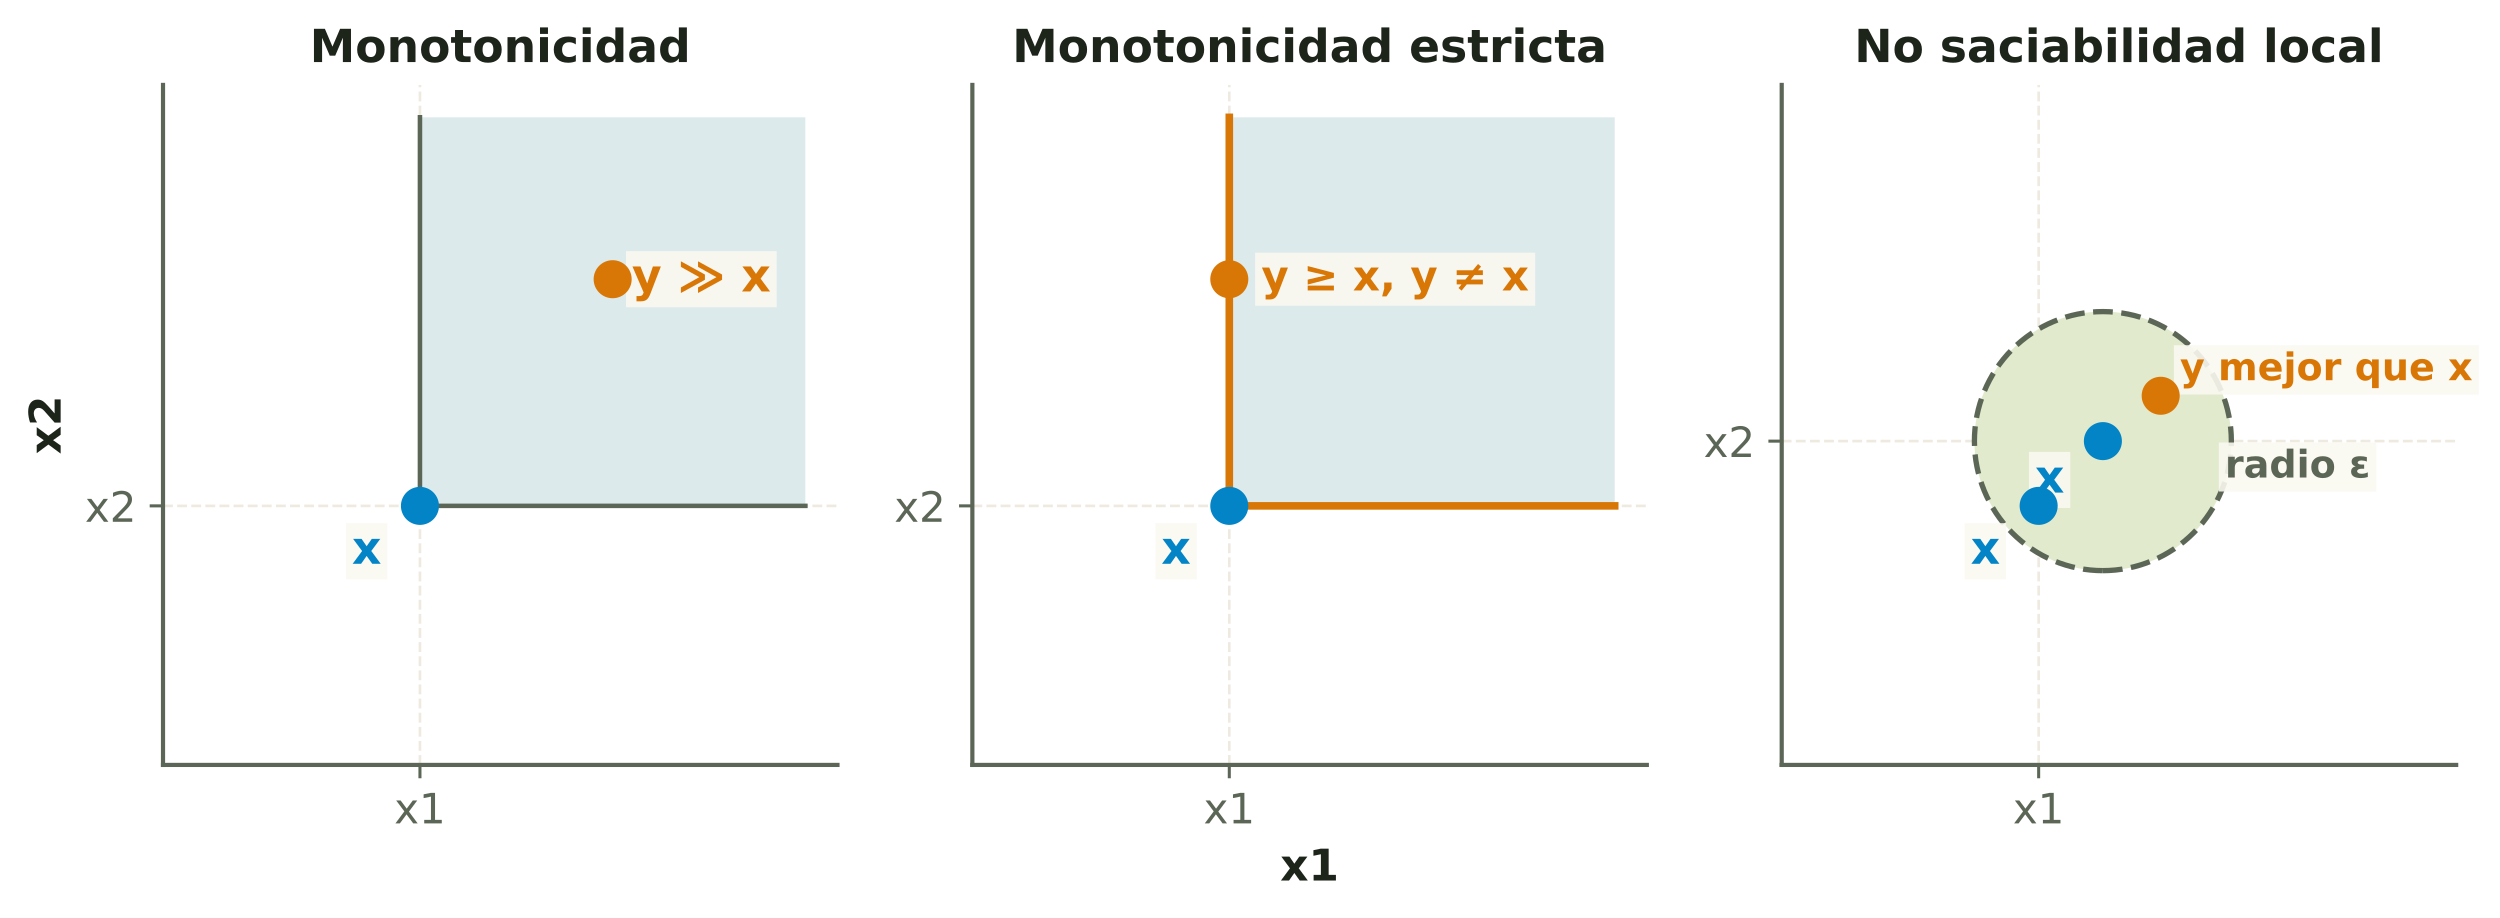
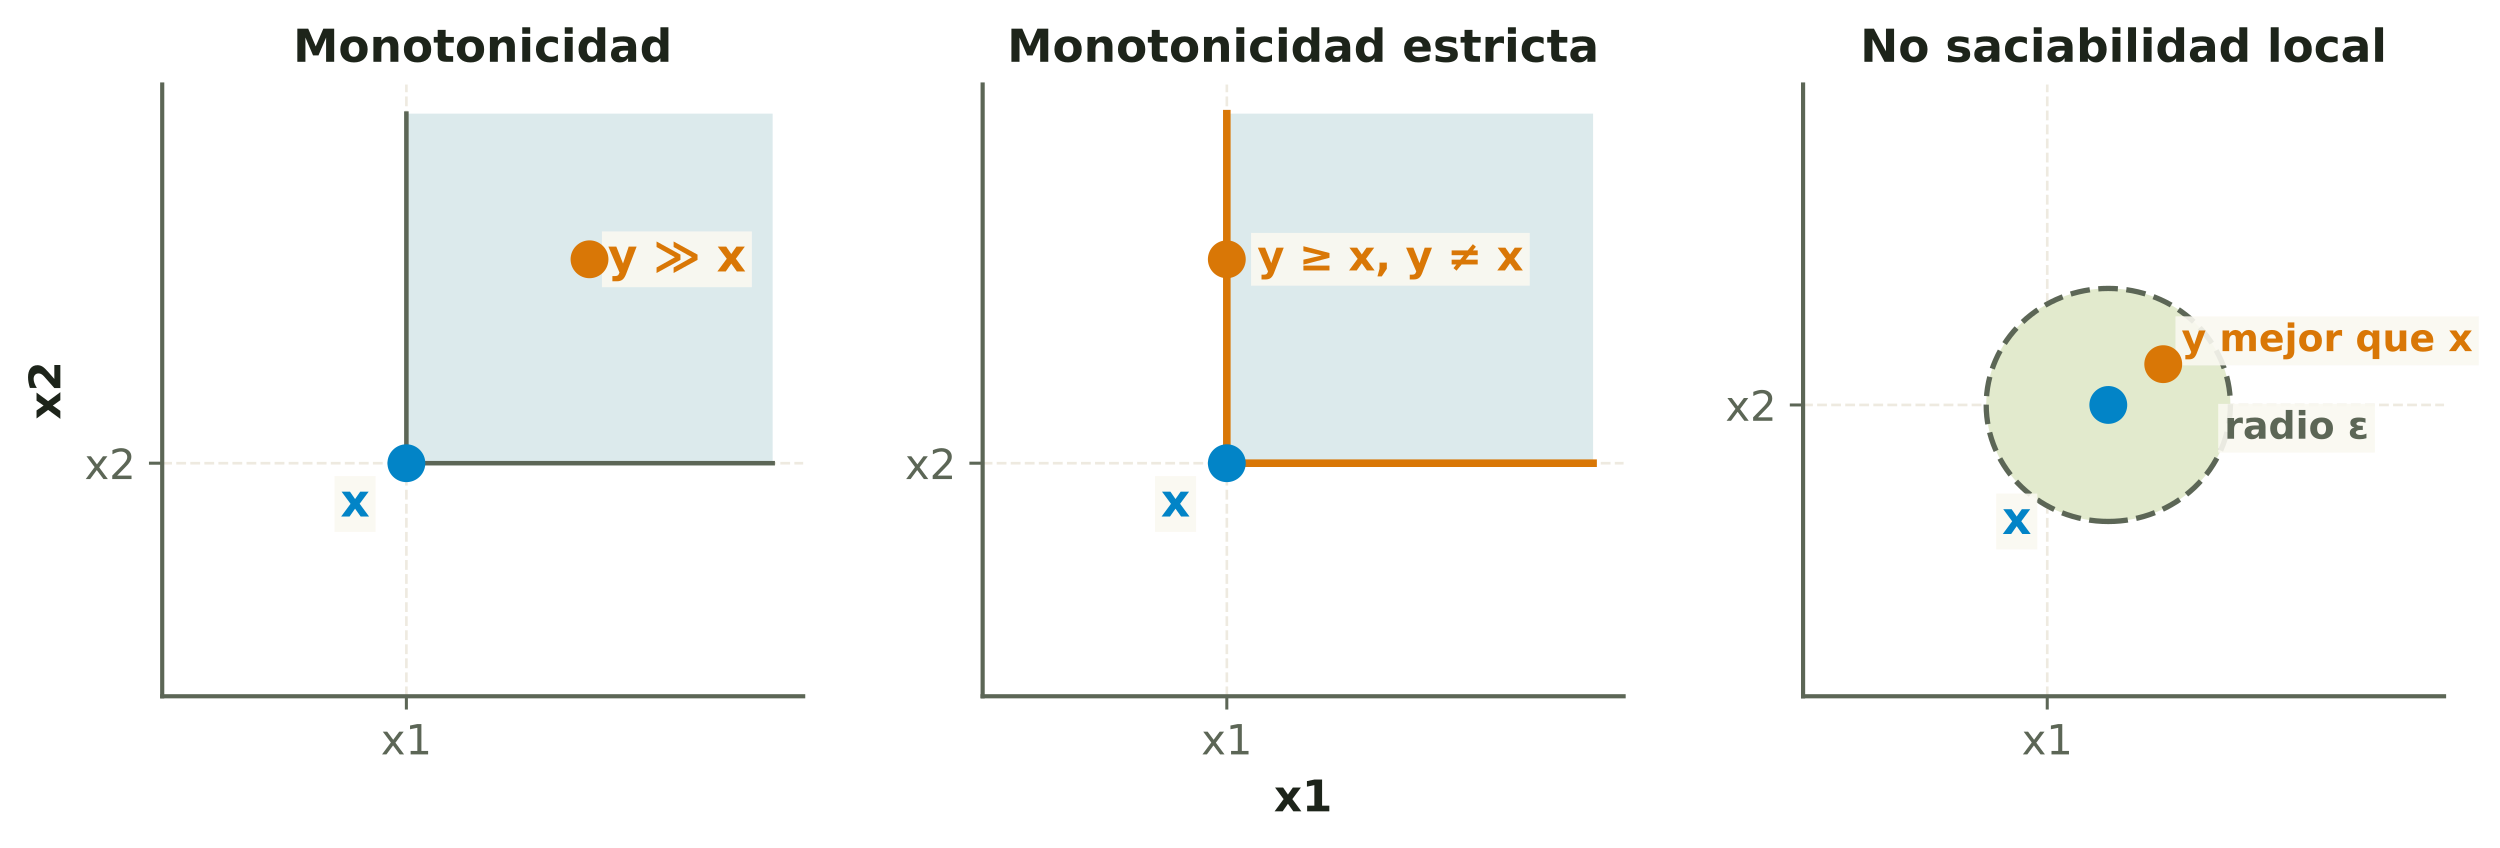
- <svg xmlns="http://www.w3.org/2000/svg" xmlns:xlink="http://www.w3.org/1999/xlink" width="656.997pt" height="240.998pt" viewBox="0 0 656.997 240.998" version="1.1">
+ <svg xmlns="http://www.w3.org/2000/svg" xmlns:xlink="http://www.w3.org/1999/xlink" width="660.259pt" height="223.862pt" viewBox="0 0 660.259 223.862" version="1.1">
  <defs>
    <style type="text/css">*{stroke-linejoin: round; stroke-linecap: butt}</style>
  </defs>
  <g id="figure_1">
    <g id="patch_1">
-       <path d="M 0 240.998  L 656.997 240.998  L 656.997 0  L 0 0  L 0 240.998  z " style="fill: none; opacity: 0" />
+       <path d="M 0 223.862  L 660.259 223.862  L 660.259 0  L 0 0  L 0 223.862  z " style="fill: none; opacity: 0" />
    </g>
    <g id="axes_1">
      <g id="patch_2">
-         <path d="M 42.839 201.022  L 220.086 201.022  L 220.086 22.318  L 42.839 22.318  L 42.839 201.022  z " style="fill: none" />
+         <path d="M 42.839 183.886  L 212.12 183.886  L 212.12 22.318  L 42.839 22.318  L 42.839 183.886  z " style="fill: none" />
      </g>
      <g id="patch_3">
-         <path d="M 110.362 132.944  L 211.646 132.944  L 211.646 30.828  L 110.362 30.828  z " clip-path="url(#pd3f8dc6377)" style="fill: #dceaec" />
+         <path d="M 107.327 122.336  L 204.059 122.336  L 204.059 30.012  L 107.327 30.012  z " clip-path="url(#pe775ac4c96)" style="fill: #dceaec" />
      </g>
      <g id="matplotlib.axis_1">
        <g id="xtick_1">
          <g id="line2d_1">
-             <path d="M 110.362 201.022  L 110.362 22.318  " clip-path="url(#pd3f8dc6377)" style="fill: none; stroke-dasharray: 2.59,1.12; stroke-dashoffset: 0; stroke: #e2dccb; stroke-opacity: 0.6; stroke-width: 0.7" />
+             <path d="M 107.327 183.886  L 107.327 22.318  " clip-path="url(#pe775ac4c96)" style="fill: none; stroke-dasharray: 2.59,1.12; stroke-dashoffset: 0; stroke: #e2dccb; stroke-opacity: 0.6; stroke-width: 0.7" />
          </g>
          <g id="line2d_2">
            <defs>
              <path id="m096bc9ec4f" d="M 0 0  L 0 3.5  " style="stroke: #5c6656; stroke-width: 0.8" />
            </defs>
            <g>
-               <use xlink:href="#m096bc9ec4f" x="110.362" y="201.022" style="fill: #5c6656; stroke: #5c6656; stroke-width: 0.8" />
+               <use xlink:href="#m096bc9ec4f" x="107.327" y="183.886" style="fill: #5c6656; stroke: #5c6656; stroke-width: 0.8" />
            </g>
          </g>
          <g id="text_1">
-             <g style="fill: #5c6656" transform="translate(103.6072 216.3804) scale(0.11 -0.11)">
+             <g style="fill: #5c6656" transform="translate(100.5725 199.2444) scale(0.11 -0.11)">
              <defs>
                <path id="DejaVuSans-78" d="M 3513 3500  L 2247 1797  L 3578 0  L 2900 0  L 1881 1375  L 863 0  L 184 0  L 1544 1831  L 300 3500  L 978 3500  L 1906 2253  L 2834 3500  L 3513 3500  z " transform="scale(0.015625)" />
                <path id="DejaVuSans-31" d="M 794 531  L 1825 531  L 1825 4091  L 703 3866  L 703 4441  L 1819 4666  L 2450 4666  L 2450 531  L 3481 531  L 3481 0  L 794 0  L 794 531  z " transform="scale(0.015625)" />
              </defs>
              <use xlink:href="#DejaVuSans-78" />
              <use xlink:href="#DejaVuSans-31" x="59.18" />
            </g>
          </g>
        </g>
      </g>
      <g id="matplotlib.axis_2">
        <g id="ytick_1">
          <g id="line2d_3">
-             <path d="M 42.839 132.944  L 220.086 132.944  " clip-path="url(#pd3f8dc6377)" style="fill: none; stroke-dasharray: 2.59,1.12; stroke-dashoffset: 0; stroke: #e2dccb; stroke-opacity: 0.6; stroke-width: 0.7" />
+             <path d="M 42.839 122.336  L 212.12 122.336  " clip-path="url(#pe775ac4c96)" style="fill: none; stroke-dasharray: 2.59,1.12; stroke-dashoffset: 0; stroke: #e2dccb; stroke-opacity: 0.6; stroke-width: 0.7" />
          </g>
          <g id="line2d_4">
            <defs>
              <path id="m035c01e7cd" d="M 0 0  L -3.5 0  " style="stroke: #5c6656; stroke-width: 0.8" />
            </defs>
            <g>
-               <use xlink:href="#m035c01e7cd" x="42.839" y="132.944" style="fill: #5c6656; stroke: #5c6656; stroke-width: 0.8" />
+               <use xlink:href="#m035c01e7cd" x="42.839" y="122.336" style="fill: #5c6656; stroke: #5c6656; stroke-width: 0.8" />
            </g>
          </g>
          <g id="text_2">
-             <g style="fill: #5c6656" transform="translate(22.32984 137.1236) scale(0.11 -0.11)">
+             <g style="fill: #5c6656" transform="translate(22.32984 126.5156) scale(0.11 -0.11)">
              <defs>
                <path id="DejaVuSans-32" d="M 1228 531  L 3431 531  L 3431 0  L 469 0  L 469 531  Q 828 903 1448 1529  Q 2069 2156 2228 2338  Q 2531 2678 2651 2914  Q 2772 3150 2772 3378  Q 2772 3750 2511 3984  Q 2250 4219 1831 4219  Q 1534 4219 1204 4116  Q 875 4013 500 3803  L 500 4441  Q 881 4594 1212 4672  Q 1544 4750 1819 4750  Q 2544 4750 2975 4387  Q 3406 4025 3406 3419  Q 3406 3131 3298 2873  Q 3191 2616 2906 2266  Q 2828 2175 2409 1742  Q 1991 1309 1228 531  z " transform="scale(0.015625)" />
              </defs>
              <use xlink:href="#DejaVuSans-78" />
              <use xlink:href="#DejaVuSans-32" x="59.18" />
            </g>
          </g>
        </g>
        <g id="text_3">
-           <g style="fill: #1d241a" transform="translate(15.9382 119.3796) rotate(-90) scale(0.115 -0.115)">
+           <g style="fill: #1d241a" transform="translate(15.9382 110.8116) rotate(-90) scale(0.115 -0.115)">
            <defs>
              <path id="DejaVuSans-Bold-78" d="M 1422 1791  L 159 3500  L 1344 3500  L 2059 2463  L 2784 3500  L 3969 3500  L 2706 1797  L 4031 0  L 2847 0  L 2059 1106  L 1281 0  L 97 0  L 1422 1791  z " transform="scale(0.015625)" />
              <path id="DejaVuSans-Bold-32" d="M 1844 884  L 3897 884  L 3897 0  L 506 0  L 506 884  L 2209 2388  Q 2438 2594 2547 2791  Q 2656 2988 2656 3200  Q 2656 3528 2436 3728  Q 2216 3928 1850 3928  Q 1569 3928 1234 3808  Q 900 3688 519 3450  L 519 4475  Q 925 4609 1322 4679  Q 1719 4750 2100 4750  Q 2938 4750 3402 4381  Q 3866 4013 3866 3353  Q 3866 2972 3669 2642  Q 3472 2313 2841 1759  L 1844 884  z " transform="scale(0.015625)" />
            </defs>
            <use xlink:href="#DejaVuSans-Bold-78" />
            <use xlink:href="#DejaVuSans-Bold-32" x="64.502" />
          </g>
        </g>
      </g>
      <g id="line2d_5">
-         <path d="M 110.362 132.944  L 211.646 132.944  " clip-path="url(#pd3f8dc6377)" style="fill: none; stroke: #5c6656; stroke-width: 1.2; stroke-linecap: square" />
+         <path d="M 107.327 122.336  L 204.059 122.336  " clip-path="url(#pe775ac4c96)" style="fill: none; stroke: #5c6656; stroke-width: 1.2; stroke-linecap: square" />
      </g>
      <g id="line2d_6">
-         <path d="M 110.362 132.944  L 110.362 30.828  " clip-path="url(#pd3f8dc6377)" style="fill: none; stroke: #5c6656; stroke-width: 1.2; stroke-linecap: square" />
+         <path d="M 107.327 122.336  L 107.327 30.012  " clip-path="url(#pe775ac4c96)" style="fill: none; stroke: #5c6656; stroke-width: 1.2; stroke-linecap: square" />
      </g>
      <g id="patch_4">
-         <path d="M 42.839 201.022  L 42.839 22.318  " style="fill: none; stroke: #5c6656; stroke-width: 1.1; stroke-linejoin: miter; stroke-linecap: square" />
+         <path d="M 42.839 183.886  L 42.839 22.318  " style="fill: none; stroke: #5c6656; stroke-width: 1.1; stroke-linejoin: miter; stroke-linecap: square" />
      </g>
      <g id="patch_5">
-         <path d="M 42.839 201.022  L 220.086 201.022  " style="fill: none; stroke: #5c6656; stroke-width: 1.1; stroke-linejoin: miter; stroke-linecap: square" />
+         <path d="M 42.839 183.886  L 212.12 183.886  " style="fill: none; stroke: #5c6656; stroke-width: 1.1; stroke-linejoin: miter; stroke-linecap: square" />
      </g>
      <g id="text_4">
        <g id="patch_6">
-           <path d="M 90.934 152.225  L 101.794 152.225  L 101.794 137.491  L 90.934 137.491  z " style="fill: #faf8f1; opacity: 0.9" />
-         </g>
-         <g style="fill: #0284c7" transform="translate(92.4935 148.1693) scale(0.12 -0.12)">
+           <path d="M 88.354 140.474  L 99.214 140.474  L 99.214 125.741  L 88.354 125.741  z " style="fill: #faf8f1; opacity: 0.9" />
+         </g>
+         <g style="fill: #0284c7" transform="translate(89.91399 136.4189) scale(0.12 -0.12)">
          <use xlink:href="#DejaVuSans-Bold-78" />
        </g>
      </g>
      <g id="text_5">
        <g id="patch_7">
-           <path d="M 164.508 80.743  L 204.108 80.743  L 204.108 66.01  L 164.508 66.01  z " style="fill: #faf8f1; opacity: 0.9" />
-         </g>
-         <g style="fill: #d97706" transform="translate(166.0681 76.59391) scale(0.12 -0.12)">
+           <path d="M 158.97 75.847  L 198.57 75.847  L 198.57 61.114  L 158.97 61.114  z " style="fill: #faf8f1; opacity: 0.9" />
+         </g>
+         <g style="fill: #d97706" transform="translate(160.5297 71.69791) scale(0.12 -0.12)">
          <defs>
            <path id="DejaVuSans-Bold-79" d="M 78 3500  L 1197 3500  L 2138 1125  L 2938 3500  L 4056 3500  L 2584 -331  Q 2363 -916 2067 -1148  Q 1772 -1381 1288 -1381  L 641 -1381  L 641 -647  L 991 -647  Q 1275 -647 1404 -556  Q 1534 -466 1606 -231  L 1638 -134  L 78 3500  z " transform="scale(0.015625)" />
            <path id="DejaVuSans-Bold-20" transform="scale(0.015625)" />
            <path id="DejaVuSans-Bold-226b" d="M 463 3444  L 463 4225  L 3831 2372  L 3831 1634  L 463 -219  L 463 563  L 3041 2003  L 463 3444  z M 2866 3444  L 2866 4225  L 6234 2372  L 6234 1634  L 2866 -219  L 2866 563  L 5444 2003  L 2866 3444  z " transform="scale(0.015625)" />
          </defs>
          <use xlink:href="#DejaVuSans-Bold-79" />
          <use xlink:href="#DejaVuSans-Bold-20" x="65.186" />
          <use xlink:href="#DejaVuSans-Bold-226b" x="100" />
          <use xlink:href="#DejaVuSans-Bold-20" x="204.688" />
          <use xlink:href="#DejaVuSans-Bold-78" x="239.502" />
        </g>
      </g>
      <g id="text_6">
-         <g style="fill: #1d241a" transform="translate(81.40587 16.31812) scale(0.12 -0.12)">
+         <g style="fill: #1d241a" transform="translate(77.42279 16.31812) scale(0.12 -0.12)">
          <defs>
            <path id="DejaVuSans-Bold-4d" d="M 588 4666  L 2119 4666  L 3181 2169  L 4250 4666  L 5778 4666  L 5778 0  L 4641 0  L 4641 3413  L 3566 897  L 2803 897  L 1728 3413  L 1728 0  L 588 0  L 588 4666  z " transform="scale(0.015625)" />
            <path id="DejaVuSans-Bold-6f" d="M 2203 2784  Q 1831 2784 1636 2517  Q 1441 2250 1441 1747  Q 1441 1244 1636 976  Q 1831 709 2203 709  Q 2569 709 2762 976  Q 2956 1244 2956 1747  Q 2956 2250 2762 2517  Q 2569 2784 2203 2784  z M 2203 3584  Q 3106 3584 3614 3096  Q 4122 2609 4122 1747  Q 4122 884 3614 396  Q 3106 -91 2203 -91  Q 1297 -91 786 396  Q 275 884 275 1747  Q 275 2609 786 3096  Q 1297 3584 2203 3584  z " transform="scale(0.015625)" />
            <path id="DejaVuSans-Bold-6e" d="M 4056 2131  L 4056 0  L 2931 0  L 2931 347  L 2931 1631  Q 2931 2084 2911 2256  Q 2891 2428 2841 2509  Q 2775 2619 2662 2680  Q 2550 2741 2406 2741  Q 2056 2741 1856 2470  Q 1656 2200 1656 1722  L 1656 0  L 538 0  L 538 3500  L 1656 3500  L 1656 2988  Q 1909 3294 2193 3439  Q 2478 3584 2822 3584  Q 3428 3584 3742 3212  Q 4056 2841 4056 2131  z " transform="scale(0.015625)" />
            <path id="DejaVuSans-Bold-74" d="M 1759 4494  L 1759 3500  L 2913 3500  L 2913 2700  L 1759 2700  L 1759 1216  Q 1759 972 1856 886  Q 1953 800 2241 800  L 2816 800  L 2816 0  L 1856 0  Q 1194 0 917 276  Q 641 553 641 1216  L 641 2700  L 84 2700  L 84 3500  L 641 3500  L 641 4494  L 1759 4494  z " transform="scale(0.015625)" />
            <path id="DejaVuSans-Bold-69" d="M 538 3500  L 1656 3500  L 1656 0  L 538 0  L 538 3500  z M 538 4863  L 1656 4863  L 1656 3950  L 538 3950  L 538 4863  z " transform="scale(0.015625)" />
            <path id="DejaVuSans-Bold-63" d="M 3366 3391  L 3366 2478  Q 3138 2634 2908 2709  Q 2678 2784 2431 2784  Q 1963 2784 1702 2511  Q 1441 2238 1441 1747  Q 1441 1256 1702 982  Q 1963 709 2431 709  Q 2694 709 2930 787  Q 3166 866 3366 1019  L 3366 103  Q 3103 6 2833 -42  Q 2563 -91 2291 -91  Q 1344 -91 809 395  Q 275 881 275 1747  Q 275 2613 809 3098  Q 1344 3584 2291 3584  Q 2566 3584 2833 3536  Q 3100 3488 3366 3391  z " transform="scale(0.015625)" />
            <path id="DejaVuSans-Bold-64" d="M 2919 2988  L 2919 4863  L 4044 4863  L 4044 0  L 2919 0  L 2919 506  Q 2688 197 2409 53  Q 2131 -91 1766 -91  Q 1119 -91 703 423  Q 288 938 288 1747  Q 288 2556 703 3070  Q 1119 3584 1766 3584  Q 2128 3584 2408 3439  Q 2688 3294 2919 2988  z M 2181 722  Q 2541 722 2730 984  Q 2919 1247 2919 1747  Q 2919 2247 2730 2509  Q 2541 2772 2181 2772  Q 1825 2772 1636 2509  Q 1447 2247 1447 1747  Q 1447 1247 1636 984  Q 1825 722 2181 722  z " transform="scale(0.015625)" />
            <path id="DejaVuSans-Bold-61" d="M 2106 1575  Q 1756 1575 1579 1456  Q 1403 1338 1403 1106  Q 1403 894 1545 773  Q 1688 653 1941 653  Q 2256 653 2472 879  Q 2688 1106 2688 1447  L 2688 1575  L 2106 1575  z M 3816 1997  L 3816 0  L 2688 0  L 2688 519  Q 2463 200 2181 54  Q 1900 -91 1497 -91  Q 953 -91 614 226  Q 275 544 275 1050  Q 275 1666 698 1953  Q 1122 2241 2028 2241  L 2688 2241  L 2688 2328  Q 2688 2594 2478 2717  Q 2269 2841 1825 2841  Q 1466 2841 1156 2769  Q 847 2697 581 2553  L 581 3406  Q 941 3494 1303 3539  Q 1666 3584 2028 3584  Q 2975 3584 3395 3211  Q 3816 2838 3816 1997  z " transform="scale(0.015625)" />
          </defs>
          <use xlink:href="#DejaVuSans-Bold-4d" />
          <use xlink:href="#DejaVuSans-Bold-6f" x="99.512" />
          <use xlink:href="#DejaVuSans-Bold-6e" x="168.213" />
          <use xlink:href="#DejaVuSans-Bold-6f" x="239.404" />
          <use xlink:href="#DejaVuSans-Bold-74" x="308.105" />
          <use xlink:href="#DejaVuSans-Bold-6f" x="355.908" />
          <use xlink:href="#DejaVuSans-Bold-6e" x="424.609" />
          <use xlink:href="#DejaVuSans-Bold-69" x="495.801" />
          <use xlink:href="#DejaVuSans-Bold-63" x="530.078" />
          <use xlink:href="#DejaVuSans-Bold-69" x="589.355" />
          <use xlink:href="#DejaVuSans-Bold-64" x="623.633" />
          <use xlink:href="#DejaVuSans-Bold-61" x="695.215" />
          <use xlink:href="#DejaVuSans-Bold-64" x="762.695" />
        </g>
      </g>
      <g id="line2d_7">
        <defs>
          <path id="m6213322181" d="M 0 4.5  C 1.193 4.5 2.338 4.026 3.182 3.182  C 4.026 2.338 4.5 1.193 4.5 0  C 4.5 -1.193 4.026 -2.338 3.182 -3.182  C 2.338 -4.026 1.193 -4.5 0 -4.5  C -1.193 -4.5 -2.338 -4.026 -3.182 -3.182  C -4.026 -2.338 -4.5 -1.193 -4.5 0  C -4.5 1.193 -4.026 2.338 -3.182 3.182  C -2.338 4.026 -1.193 4.5 0 4.5  z " style="stroke: #0284c7" />
        </defs>
-         <g clip-path="url(#pd3f8dc6377)">
-           <use xlink:href="#m6213322181" x="110.362" y="132.944" style="fill: #0284c7; stroke: #0284c7" />
+         <g clip-path="url(#pe775ac4c96)">
+           <use xlink:href="#m6213322181" x="107.327" y="122.336" style="fill: #0284c7; stroke: #0284c7" />
        </g>
      </g>
      <g id="line2d_8">
        <defs>
          <path id="m9be37b8112" d="M 0 4.5  C 1.193 4.5 2.338 4.026 3.182 3.182  C 4.026 2.338 4.5 1.193 4.5 0  C 4.5 -1.193 4.026 -2.338 3.182 -3.182  C 2.338 -4.026 1.193 -4.5 0 -4.5  C -1.193 -4.5 -2.338 -4.026 -3.182 -3.182  C -4.026 -2.338 -4.5 -1.193 -4.5 0  C -4.5 1.193 -4.026 2.338 -3.182 3.182  C -2.338 4.026 -1.193 4.5 0 4.5  z " style="stroke: #d97706" />
        </defs>
-         <g clip-path="url(#pd3f8dc6377)">
-           <use xlink:href="#m9be37b8112" x="161.004" y="73.376" style="fill: #d97706; stroke: #d97706" />
+         <g clip-path="url(#pe775ac4c96)">
+           <use xlink:href="#m9be37b8112" x="155.693" y="68.48" style="fill: #d97706; stroke: #d97706" />
        </g>
      </g>
    </g>
    <g id="axes_2">
      <g id="patch_8">
-         <path d="M 255.536 201.022  L 432.783 201.022  L 432.783 22.318  L 255.536 22.318  L 255.536 201.022  z " style="fill: none" />
+         <path d="M 259.519 183.886  L 428.8 183.886  L 428.8 22.318  L 259.519 22.318  L 259.519 183.886  z " style="fill: none" />
      </g>
      <g id="patch_9">
-         <path d="M 323.058 132.944  L 424.342 132.944  L 424.342 30.828  L 323.058 30.828  z " clip-path="url(#pd57db6c812)" style="fill: #dceaec" />
+         <path d="M 324.007 122.336  L 420.739 122.336  L 420.739 30.012  L 324.007 30.012  z " clip-path="url(#pebfa4ee20f)" style="fill: #dceaec" />
      </g>
      <g id="matplotlib.axis_3">
        <g id="xtick_2">
          <g id="line2d_9">
-             <path d="M 323.058 201.022  L 323.058 22.318  " clip-path="url(#pd57db6c812)" style="fill: none; stroke-dasharray: 2.59,1.12; stroke-dashoffset: 0; stroke: #e2dccb; stroke-opacity: 0.6; stroke-width: 0.7" />
+             <path d="M 324.007 183.886  L 324.007 22.318  " clip-path="url(#pebfa4ee20f)" style="fill: none; stroke-dasharray: 2.59,1.12; stroke-dashoffset: 0; stroke: #e2dccb; stroke-opacity: 0.6; stroke-width: 0.7" />
          </g>
          <g id="line2d_10">
            <g>
-               <use xlink:href="#m096bc9ec4f" x="323.058" y="201.022" style="fill: #5c6656; stroke: #5c6656; stroke-width: 0.8" />
+               <use xlink:href="#m096bc9ec4f" x="324.007" y="183.886" style="fill: #5c6656; stroke: #5c6656; stroke-width: 0.8" />
            </g>
          </g>
          <g id="text_7">
-             <g style="fill: #5c6656" transform="translate(316.3037 216.3804) scale(0.11 -0.11)">
+             <g style="fill: #5c6656" transform="translate(317.252 199.2444) scale(0.11 -0.11)">
              <use xlink:href="#DejaVuSans-78" />
              <use xlink:href="#DejaVuSans-31" x="59.18" />
            </g>
          </g>
        </g>
        <g id="text_8">
-           <g style="fill: #1d241a" transform="translate(336.4497 231.4063) scale(0.115 -0.115)">
+           <g style="fill: #1d241a" transform="translate(336.4497 214.2703) scale(0.115 -0.115)">
            <defs>
              <path id="DejaVuSans-Bold-31" d="M 750 831  L 1813 831  L 1813 3847  L 722 3622  L 722 4441  L 1806 4666  L 2950 4666  L 2950 831  L 4013 831  L 4013 0  L 750 0  L 750 831  z " transform="scale(0.015625)" />
            </defs>
            <use xlink:href="#DejaVuSans-Bold-78" />
            <use xlink:href="#DejaVuSans-Bold-31" x="64.502" />
          </g>
        </g>
      </g>
      <g id="matplotlib.axis_4">
        <g id="ytick_2">
          <g id="line2d_11">
-             <path d="M 255.536 132.944  L 432.783 132.944  " clip-path="url(#pd57db6c812)" style="fill: none; stroke-dasharray: 2.59,1.12; stroke-dashoffset: 0; stroke: #e2dccb; stroke-opacity: 0.6; stroke-width: 0.7" />
+             <path d="M 259.519 122.336  L 428.8 122.336  " clip-path="url(#pebfa4ee20f)" style="fill: none; stroke-dasharray: 2.59,1.12; stroke-dashoffset: 0; stroke: #e2dccb; stroke-opacity: 0.6; stroke-width: 0.7" />
          </g>
          <g id="line2d_12">
            <g>
-               <use xlink:href="#m035c01e7cd" x="255.536" y="132.944" style="fill: #5c6656; stroke: #5c6656; stroke-width: 0.8" />
+               <use xlink:href="#m035c01e7cd" x="259.519" y="122.336" style="fill: #5c6656; stroke: #5c6656; stroke-width: 0.8" />
            </g>
          </g>
          <g id="text_9">
-             <g style="fill: #5c6656" transform="translate(235.0263 137.1236) scale(0.11 -0.11)">
+             <g style="fill: #5c6656" transform="translate(239.0094 126.5156) scale(0.11 -0.11)">
              <use xlink:href="#DejaVuSans-78" />
              <use xlink:href="#DejaVuSans-32" x="59.18" />
            </g>
          </g>
        </g>
      </g>
      <g id="line2d_13">
-         <path d="M 323.058 132.944  L 424.342 132.944  " clip-path="url(#pd57db6c812)" style="fill: none; stroke: #d97706; stroke-width: 2; stroke-linecap: square" />
+         <path d="M 324.007 122.336  L 420.739 122.336  " clip-path="url(#pebfa4ee20f)" style="fill: none; stroke: #d97706; stroke-width: 2; stroke-linecap: square" />
      </g>
      <g id="line2d_14">
-         <path d="M 323.058 132.944  L 323.058 30.828  " clip-path="url(#pd57db6c812)" style="fill: none; stroke: #d97706; stroke-width: 2; stroke-linecap: square" />
+         <path d="M 324.007 122.336  L 324.007 30.012  " clip-path="url(#pebfa4ee20f)" style="fill: none; stroke: #d97706; stroke-width: 2; stroke-linecap: square" />
      </g>
      <g id="patch_10">
-         <path d="M 255.536 201.022  L 255.536 22.318  " style="fill: none; stroke: #5c6656; stroke-width: 1.1; stroke-linejoin: miter; stroke-linecap: square" />
+         <path d="M 259.519 183.886  L 259.519 22.318  " style="fill: none; stroke: #5c6656; stroke-width: 1.1; stroke-linejoin: miter; stroke-linecap: square" />
      </g>
      <g id="patch_11">
-         <path d="M 255.536 201.022  L 432.783 201.022  " style="fill: none; stroke: #5c6656; stroke-width: 1.1; stroke-linejoin: miter; stroke-linecap: square" />
+         <path d="M 259.519 183.886  L 428.8 183.886  " style="fill: none; stroke: #5c6656; stroke-width: 1.1; stroke-linejoin: miter; stroke-linecap: square" />
      </g>
      <g id="text_10">
        <g id="patch_12">
-           <path d="M 303.63 152.225  L 314.49 152.225  L 314.49 137.491  L 303.63 137.491  z " style="fill: #faf8f1; opacity: 0.9" />
-         </g>
-         <g style="fill: #0284c7" transform="translate(305.19 148.1693) scale(0.12 -0.12)">
+           <path d="M 305.034 140.474  L 315.894 140.474  L 315.894 125.741  L 305.034 125.741  z " style="fill: #faf8f1; opacity: 0.9" />
+         </g>
+         <g style="fill: #0284c7" transform="translate(306.5935 136.4189) scale(0.12 -0.12)">
          <use xlink:href="#DejaVuSans-Bold-78" />
        </g>
      </g>
      <g id="text_11">
        <g id="patch_13">
-           <path d="M 329.849 80.349  L 403.44 80.349  L 403.44 66.403  L 329.849 66.403  z " style="fill: #faf8f1; opacity: 0.9" />
-         </g>
-         <g style="fill: #d97706" transform="translate(331.4987 76.32579) scale(0.11 -0.11)">
+           <path d="M 330.418 75.453  L 404.009 75.453  L 404.009 61.507  L 330.418 61.507  z " style="fill: #faf8f1; opacity: 0.9" />
+         </g>
+         <g style="fill: #d97706" transform="translate(332.0677 71.42979) scale(0.11 -0.11)">
          <defs>
            <path id="DejaVuSans-Bold-2265" d="M 678 744  L 4684 744  L 4684 0  L 678 0  L 678 744  z M 678 2963  L 678 3725  L 4684 2681  L 4684 1947  L 678 897  L 678 1656  L 3481 2309  L 678 2963  z " transform="scale(0.015625)" />
            <path id="DejaVuSans-Bold-2c" d="M 653 1209  L 1778 1209  L 1778 256  L 1006 -909  L 341 -909  L 653 256  L 653 1209  z " transform="scale(0.015625)" />
            <path id="DejaVuSans-Bold-2260" d="M 678 3084  L 3150 3084  L 3938 4038  L 4403 3647  L 3950 3084  L 4684 3084  L 4684 2350  L 3378 2350  L 2834 1663  L 4684 1663  L 4684 922  L 2216 922  L 1428 -31  L 959 366  L 1416 922  L 678 922  L 678 1663  L 2003 1663  L 2553 2350  L 678 2350  L 678 3084  z " transform="scale(0.015625)" />
          </defs>
          <use xlink:href="#DejaVuSans-Bold-79" />
          <use xlink:href="#DejaVuSans-Bold-20" x="65.186" />
          <use xlink:href="#DejaVuSans-Bold-2265" x="100" />
          <use xlink:href="#DejaVuSans-Bold-20" x="183.789" />
          <use xlink:href="#DejaVuSans-Bold-78" x="218.604" />
          <use xlink:href="#DejaVuSans-Bold-2c" x="283.105" />
          <use xlink:href="#DejaVuSans-Bold-20" x="321.094" />
          <use xlink:href="#DejaVuSans-Bold-79" x="355.908" />
          <use xlink:href="#DejaVuSans-Bold-20" x="421.094" />
          <use xlink:href="#DejaVuSans-Bold-2260" x="455.908" />
          <use xlink:href="#DejaVuSans-Bold-20" x="539.697" />
          <use xlink:href="#DejaVuSans-Bold-78" x="574.512" />
        </g>
      </g>
      <g id="text_12">
        <g style="fill: #1d241a" transform="translate(266.0158 16.31812) scale(0.12 -0.12)">
          <defs>
            <path id="DejaVuSans-Bold-65" d="M 4031 1759  L 4031 1441  L 1416 1441  Q 1456 1047 1700 850  Q 1944 653 2381 653  Q 2734 653 3104 758  Q 3475 863 3866 1075  L 3866 213  Q 3469 63 3072 -14  Q 2675 -91 2278 -91  Q 1328 -91 801 392  Q 275 875 275 1747  Q 275 2603 792 3093  Q 1309 3584 2216 3584  Q 3041 3584 3536 3087  Q 4031 2591 4031 1759  z M 2881 2131  Q 2881 2450 2695 2645  Q 2509 2841 2209 2841  Q 1884 2841 1681 2658  Q 1478 2475 1428 2131  L 2881 2131  z " transform="scale(0.015625)" />
            <path id="DejaVuSans-Bold-73" d="M 3272 3391  L 3272 2541  Q 2913 2691 2578 2766  Q 2244 2841 1947 2841  Q 1628 2841 1473 2761  Q 1319 2681 1319 2516  Q 1319 2381 1436 2309  Q 1553 2238 1856 2203  L 2053 2175  Q 2913 2066 3209 1816  Q 3506 1566 3506 1031  Q 3506 472 3093 190  Q 2681 -91 1863 -91  Q 1516 -91 1145 -36  Q 775 19 384 128  L 384 978  Q 719 816 1070 734  Q 1422 653 1784 653  Q 2113 653 2278 743  Q 2444 834 2444 1013  Q 2444 1163 2330 1236  Q 2216 1309 1875 1350  L 1678 1375  Q 931 1469 631 1722  Q 331 1975 331 2491  Q 331 3047 712 3315  Q 1094 3584 1881 3584  Q 2191 3584 2531 3537  Q 2872 3491 3272 3391  z " transform="scale(0.015625)" />
            <path id="DejaVuSans-Bold-72" d="M 3138 2547  Q 2991 2616 2845 2648  Q 2700 2681 2553 2681  Q 2122 2681 1889 2404  Q 1656 2128 1656 1613  L 1656 0  L 538 0  L 538 3500  L 1656 3500  L 1656 2925  Q 1872 3269 2151 3426  Q 2431 3584 2822 3584  Q 2878 3584 2943 3579  Q 3009 3575 3134 3559  L 3138 2547  z " transform="scale(0.015625)" />
          </defs>
          <use xlink:href="#DejaVuSans-Bold-4d" />
          <use xlink:href="#DejaVuSans-Bold-6f" x="99.512" />
          <use xlink:href="#DejaVuSans-Bold-6e" x="168.213" />
          <use xlink:href="#DejaVuSans-Bold-6f" x="239.404" />
          <use xlink:href="#DejaVuSans-Bold-74" x="308.105" />
          <use xlink:href="#DejaVuSans-Bold-6f" x="355.908" />
          <use xlink:href="#DejaVuSans-Bold-6e" x="424.609" />
          <use xlink:href="#DejaVuSans-Bold-69" x="495.801" />
          <use xlink:href="#DejaVuSans-Bold-63" x="530.078" />
          <use xlink:href="#DejaVuSans-Bold-69" x="589.355" />
          <use xlink:href="#DejaVuSans-Bold-64" x="623.633" />
          <use xlink:href="#DejaVuSans-Bold-61" x="695.215" />
          <use xlink:href="#DejaVuSans-Bold-64" x="762.695" />
          <use xlink:href="#DejaVuSans-Bold-20" x="834.277" />
          <use xlink:href="#DejaVuSans-Bold-65" x="869.092" />
          <use xlink:href="#DejaVuSans-Bold-73" x="936.914" />
          <use xlink:href="#DejaVuSans-Bold-74" x="996.436" />
          <use xlink:href="#DejaVuSans-Bold-72" x="1044.238" />
          <use xlink:href="#DejaVuSans-Bold-69" x="1093.555" />
          <use xlink:href="#DejaVuSans-Bold-63" x="1127.832" />
          <use xlink:href="#DejaVuSans-Bold-74" x="1187.109" />
          <use xlink:href="#DejaVuSans-Bold-61" x="1234.912" />
        </g>
      </g>
      <g id="line2d_15">
-         <g clip-path="url(#pd57db6c812)">
-           <use xlink:href="#m6213322181" x="323.058" y="132.944" style="fill: #0284c7; stroke: #0284c7" />
+         <g clip-path="url(#pebfa4ee20f)">
+           <use xlink:href="#m6213322181" x="324.007" y="122.336" style="fill: #0284c7; stroke: #0284c7" />
        </g>
      </g>
      <g id="line2d_16">
-         <g clip-path="url(#pd57db6c812)">
-           <use xlink:href="#m9be37b8112" x="323.058" y="73.376" style="fill: #d97706; stroke: #d97706" />
+         <g clip-path="url(#pebfa4ee20f)">
+           <use xlink:href="#m9be37b8112" x="324.007" y="68.48" style="fill: #d97706; stroke: #d97706" />
        </g>
      </g>
    </g>
    <g id="axes_3">
      <g id="patch_14">
-         <path d="M 468.232 201.022  L 645.479 201.022  L 645.479 22.318  L 468.232 22.318  L 468.232 201.022  z " style="fill: none" />
+         <path d="M 476.198 183.886  L 645.479 183.886  L 645.479 22.318  L 476.198 22.318  L 476.198 183.886  z " style="fill: none" />
      </g>
      <g id="matplotlib.axis_5">
        <g id="xtick_3">
          <g id="line2d_17">
-             <path d="M 535.755 201.022  L 535.755 22.318  " clip-path="url(#p773703d5c3)" style="fill: none; stroke-dasharray: 2.59,1.12; stroke-dashoffset: 0; stroke: #e2dccb; stroke-opacity: 0.6; stroke-width: 0.7" />
+             <path d="M 540.686 183.886  L 540.686 22.318  " clip-path="url(#p8e0cf255f2)" style="fill: none; stroke-dasharray: 2.59,1.12; stroke-dashoffset: 0; stroke: #e2dccb; stroke-opacity: 0.6; stroke-width: 0.7" />
          </g>
          <g id="line2d_18">
            <g>
-               <use xlink:href="#m096bc9ec4f" x="535.755" y="201.022" style="fill: #5c6656; stroke: #5c6656; stroke-width: 0.8" />
+               <use xlink:href="#m096bc9ec4f" x="540.686" y="183.886" style="fill: #5c6656; stroke: #5c6656; stroke-width: 0.8" />
            </g>
          </g>
          <g id="text_13">
-             <g style="fill: #5c6656" transform="translate(529.0002 216.3804) scale(0.11 -0.11)">
+             <g style="fill: #5c6656" transform="translate(533.9316 199.2444) scale(0.11 -0.11)">
              <use xlink:href="#DejaVuSans-78" />
              <use xlink:href="#DejaVuSans-31" x="59.18" />
            </g>
          </g>
        </g>
      </g>
      <g id="matplotlib.axis_6">
        <g id="ytick_3">
          <g id="line2d_19">
-             <path d="M 468.232 115.925  L 645.479 115.925  " clip-path="url(#p773703d5c3)" style="fill: none; stroke-dasharray: 2.59,1.12; stroke-dashoffset: 0; stroke: #e2dccb; stroke-opacity: 0.6; stroke-width: 0.7" />
+             <path d="M 476.198 106.949  L 645.479 106.949  " clip-path="url(#p8e0cf255f2)" style="fill: none; stroke-dasharray: 2.59,1.12; stroke-dashoffset: 0; stroke: #e2dccb; stroke-opacity: 0.6; stroke-width: 0.7" />
          </g>
          <g id="line2d_20">
            <g>
-               <use xlink:href="#m035c01e7cd" x="468.232" y="115.925" style="fill: #5c6656; stroke: #5c6656; stroke-width: 0.8" />
+               <use xlink:href="#m035c01e7cd" x="476.198" y="106.949" style="fill: #5c6656; stroke: #5c6656; stroke-width: 0.8" />
            </g>
          </g>
          <g id="text_14">
-             <g style="fill: #5c6656" transform="translate(447.7228 120.1041) scale(0.11 -0.11)">
+             <g style="fill: #5c6656" transform="translate(455.6889 111.1281) scale(0.11 -0.11)">
              <use xlink:href="#DejaVuSans-78" />
              <use xlink:href="#DejaVuSans-32" x="59.18" />
            </g>
          </g>
        </g>
      </g>
      <g id="patch_15">
-         <path d="M 552.636 149.964  C 561.589 149.964 570.177 146.377 576.508 139.994  C 582.84 133.611 586.397 124.952 586.397 115.925  C 586.397 106.898 582.84 98.239 576.508 91.856  C 570.177 85.473 561.589 81.886 552.636 81.886  C 543.682 81.886 535.094 85.473 528.763 91.856  C 522.431 98.239 518.874 106.898 518.874 115.925  C 518.874 124.952 522.431 133.611 528.763 139.994  C 535.094 146.377 543.682 149.964 552.636 149.964  z " clip-path="url(#p773703d5c3)" style="fill: #e2eacd; stroke-dasharray: 5.18,2.24; stroke-dashoffset: 0; stroke: #5c6656; stroke-width: 1.4; stroke-linejoin: miter" />
+         <path d="M 556.808 137.724  C 565.359 137.724 573.562 134.481 579.608 128.71  C 585.655 122.939 589.052 115.111 589.052 106.949  C 589.052 98.787 585.655 90.959 579.608 85.188  C 573.562 79.417 565.359 76.174 556.808 76.174  C 548.257 76.174 540.055 79.417 534.008 85.188  C 527.962 90.959 524.564 98.787 524.564 106.949  C 524.564 115.111 527.962 122.939 534.008 128.71  C 540.055 134.481 548.257 137.724 556.808 137.724  z " clip-path="url(#p8e0cf255f2)" style="fill: #e2eacd; stroke-dasharray: 5.18,2.24; stroke-dashoffset: 0; stroke: #5c6656; stroke-width: 1.4; stroke-linejoin: miter" />
      </g>
      <g id="patch_16">
-         <path d="M 468.232 201.022  L 468.232 22.318  " style="fill: none; stroke: #5c6656; stroke-width: 1.1; stroke-linejoin: miter; stroke-linecap: square" />
+         <path d="M 476.198 183.886  L 476.198 22.318  " style="fill: none; stroke: #5c6656; stroke-width: 1.1; stroke-linejoin: miter; stroke-linecap: square" />
      </g>
      <g id="patch_17">
-         <path d="M 468.232 201.022  L 645.479 201.022  " style="fill: none; stroke: #5c6656; stroke-width: 1.1; stroke-linejoin: miter; stroke-linecap: square" />
+         <path d="M 476.198 183.886  L 645.479 183.886  " style="fill: none; stroke: #5c6656; stroke-width: 1.1; stroke-linejoin: miter; stroke-linecap: square" />
      </g>
      <g id="text_15">
        <g id="patch_18">
-           <path d="M 516.326 152.225  L 527.186 152.225  L 527.186 137.491  L 516.326 137.491  z " style="fill: #faf8f1; opacity: 0.9" />
-         </g>
-         <g style="fill: #0284c7" transform="translate(517.8864 148.1693) scale(0.12 -0.12)">
+           <path d="M 527.195 145.091  L 538.055 145.091  L 538.055 130.357  L 527.195 130.357  z " style="fill: #faf8f1; opacity: 0.9" />
+         </g>
+         <g style="fill: #0284c7" transform="translate(528.7553 141.0351) scale(0.12 -0.12)">
          <use xlink:href="#DejaVuSans-Bold-78" />
        </g>
      </g>
      <g id="text_16">
        <g id="patch_19">
-           <path d="M 533.207 133.504  L 544.067 133.504  L 544.067 118.77  L 533.207 118.77  z " style="fill: #faf8f1; opacity: 0.9" />
-         </g>
-         <g style="fill: #0284c7" transform="translate(534.7671 129.4479) scale(0.12 -0.12)">
-           <use xlink:href="#DejaVuSans-Bold-78" />
-         </g>
-       </g>
-       <g id="text_17">
-         <g id="patch_20">
-           <path d="M 571.292 103.682  L 651.397 103.682  L 651.397 90.725  L 571.292 90.725  z " style="fill: #faf8f1; opacity: 0.9" />
-         </g>
-         <g style="fill: #d97706" transform="translate(572.8923 99.92392) scale(0.1 -0.1)">
+           <path d="M 574.555 96.501  L 654.659 96.501  L 654.659 83.545  L 574.555 83.545  z " style="fill: #faf8f1; opacity: 0.9" />
+         </g>
+         <g style="fill: #d97706" transform="translate(576.1547 92.74312) scale(0.1 -0.1)">
          <defs>
            <path id="DejaVuSans-Bold-6d" d="M 3781 2919  Q 3994 3244 4286 3414  Q 4578 3584 4928 3584  Q 5531 3584 5847 3212  Q 6163 2841 6163 2131  L 6163 0  L 5038 0  L 5038 1825  Q 5041 1866 5042 1909  Q 5044 1953 5044 2034  Q 5044 2406 4934 2573  Q 4825 2741 4581 2741  Q 4263 2741 4089 2478  Q 3916 2216 3909 1719  L 3909 0  L 2784 0  L 2784 1825  Q 2784 2406 2684 2573  Q 2584 2741 2328 2741  Q 2006 2741 1831 2477  Q 1656 2213 1656 1722  L 1656 0  L 531 0  L 531 3500  L 1656 3500  L 1656 2988  Q 1863 3284 2130 3434  Q 2397 3584 2719 3584  Q 3081 3584 3359 3409  Q 3638 3234 3781 2919  z " transform="scale(0.015625)" />
            <path id="DejaVuSans-Bold-6a" d="M 538 3500  L 1656 3500  L 1656 63  Q 1656 -641 1318 -1011  Q 981 -1381 341 -1381  L -213 -1381  L -213 -647  L -19 -647  Q 300 -647 419 -503  Q 538 -359 538 63  L 538 3500  z M 538 4863  L 1656 4863  L 1656 3950  L 538 3950  L 538 4863  z " transform="scale(0.015625)" />
            <path id="DejaVuSans-Bold-71" d="M 2181 2772  Q 1825 2772 1636 2509  Q 1447 2247 1447 1747  Q 1447 1247 1636 984  Q 1825 722 2181 722  Q 2541 722 2730 984  Q 2919 1247 2919 1747  Q 2919 2247 2730 2509  Q 2541 2772 2181 2772  z M 2919 506  Q 2688 197 2409 53  Q 2131 -91 1766 -91  Q 1119 -91 703 423  Q 288 938 288 1747  Q 288 2556 703 3067  Q 1119 3578 1766 3578  Q 2131 3578 2409 3434  Q 2688 3291 2919 2981  L 2919 3500  L 4044 3500  L 4044 -1331  L 2919 -1331  L 2919 506  z " transform="scale(0.015625)" />
            <path id="DejaVuSans-Bold-75" d="M 500 1363  L 500 3500  L 1625 3500  L 1625 3150  Q 1625 2866 1622 2436  Q 1619 2006 1619 1863  Q 1619 1441 1641 1255  Q 1663 1069 1716 984  Q 1784 875 1895 815  Q 2006 756 2150 756  Q 2500 756 2700 1025  Q 2900 1294 2900 1772  L 2900 3500  L 4019 3500  L 4019 0  L 2900 0  L 2900 506  Q 2647 200 2364 54  Q 2081 -91 1741 -91  Q 1134 -91 817 281  Q 500 653 500 1363  z " transform="scale(0.015625)" />
          </defs>
          <use xlink:href="#DejaVuSans-Bold-79" />
          <use xlink:href="#DejaVuSans-Bold-20" x="65.186" />
          <use xlink:href="#DejaVuSans-Bold-6d" x="100" />
          <use xlink:href="#DejaVuSans-Bold-65" x="204.199" />
          <use xlink:href="#DejaVuSans-Bold-6a" x="272.021" />
          <use xlink:href="#DejaVuSans-Bold-6f" x="306.299" />
          <use xlink:href="#DejaVuSans-Bold-72" x="375" />
          <use xlink:href="#DejaVuSans-Bold-20" x="424.316" />
          <use xlink:href="#DejaVuSans-Bold-71" x="459.131" />
          <use xlink:href="#DejaVuSans-Bold-75" x="530.713" />
          <use xlink:href="#DejaVuSans-Bold-65" x="601.904" />
          <use xlink:href="#DejaVuSans-Bold-20" x="669.727" />
          <use xlink:href="#DejaVuSans-Bold-78" x="704.541" />
        </g>
      </g>
-       <g id="text_18">
-         <g id="patch_21">
-           <path d="M 583.109 129.172  L 624.493 129.172  L 624.493 116.294  L 583.109 116.294  z " style="fill: #faf8f1; opacity: 0.9" />
-         </g>
-         <g style="fill: #5c6656" transform="translate(584.7088 125.4921) scale(0.1 -0.1)">
+       <g id="text_17">
+         <g id="patch_20">
+           <path d="M 585.84 119.543  L 627.224 119.543  L 627.224 106.665  L 585.84 106.665  z " style="fill: #faf8f1; opacity: 0.9" />
+         </g>
+         <g style="fill: #5c6656" transform="translate(587.4401 115.8633) scale(0.1 -0.1)">
          <defs>
            <path id="DejaVuSans-Bold-3b5" d="M 1116 1888  Q 778 1966 606 2163  Q 431 2363 431 2666  Q 431 3138 794 3359  Q 1156 3584 1881 3584  Q 2153 3584 2431 3547  Q 2713 3509 2997 3434  L 2997 2688  Q 2809 2772 2543 2822  Q 2278 2872 2094 2872  Q 1797 2872 1625 2763  Q 1450 2650 1450 2519  Q 1450 2381 1628 2275  Q 1784 2181 2150 2181  L 2538 2181  L 2538 1481  L 2169 1481  Q 1766 1481 1572 1366  Q 1363 1244 1363 1056  Q 1363 875 1569 750  Q 1772 628 2134 628  Q 2375 628 2641 691  Q 2934 759 3156 872  L 3156 84  Q 2875 -3 2588 -47  Q 2297 -91 2009 -91  Q 1194 -91 769 181  Q 344 453 344 994  Q 344 1344 541 1569  Q 738 1794 1116 1888  z " transform="scale(0.015625)" />
          </defs>
          <use xlink:href="#DejaVuSans-Bold-72" />
          <use xlink:href="#DejaVuSans-Bold-61" x="49.316" />
          <use xlink:href="#DejaVuSans-Bold-64" x="116.797" />
          <use xlink:href="#DejaVuSans-Bold-69" x="188.379" />
          <use xlink:href="#DejaVuSans-Bold-6f" x="222.656" />
          <use xlink:href="#DejaVuSans-Bold-20" x="291.357" />
          <use xlink:href="#DejaVuSans-Bold-3b5" x="326.172" />
        </g>
      </g>
-       <g id="text_19">
-         <g style="fill: #1d241a" transform="translate(487.3063 16.31812) scale(0.12 -0.12)">
+       <g id="text_18">
+         <g style="fill: #1d241a" transform="translate(491.2894 16.31812) scale(0.12 -0.12)">
          <defs>
            <path id="DejaVuSans-Bold-4e" d="M 588 4666  L 1931 4666  L 3628 1466  L 3628 4666  L 4769 4666  L 4769 0  L 3425 0  L 1728 3200  L 1728 0  L 588 0  L 588 4666  z " transform="scale(0.015625)" />
            <path id="DejaVuSans-Bold-62" d="M 2400 722  Q 2759 722 2948 984  Q 3138 1247 3138 1747  Q 3138 2247 2948 2509  Q 2759 2772 2400 2772  Q 2041 2772 1848 2508  Q 1656 2244 1656 1747  Q 1656 1250 1848 986  Q 2041 722 2400 722  z M 1656 2988  Q 1888 3294 2169 3439  Q 2450 3584 2816 3584  Q 3463 3584 3878 3070  Q 4294 2556 4294 1747  Q 4294 938 3878 423  Q 3463 -91 2816 -91  Q 2450 -91 2169 54  Q 1888 200 1656 506  L 1656 0  L 538 0  L 538 4863  L 1656 4863  L 1656 2988  z " transform="scale(0.015625)" />
            <path id="DejaVuSans-Bold-6c" d="M 538 4863  L 1656 4863  L 1656 0  L 538 0  L 538 4863  z " transform="scale(0.015625)" />
          </defs>
          <use xlink:href="#DejaVuSans-Bold-4e" />
          <use xlink:href="#DejaVuSans-Bold-6f" x="83.691" />
          <use xlink:href="#DejaVuSans-Bold-20" x="152.393" />
          <use xlink:href="#DejaVuSans-Bold-73" x="187.207" />
          <use xlink:href="#DejaVuSans-Bold-61" x="246.729" />
          <use xlink:href="#DejaVuSans-Bold-63" x="314.209" />
          <use xlink:href="#DejaVuSans-Bold-69" x="373.486" />
          <use xlink:href="#DejaVuSans-Bold-61" x="407.764" />
          <use xlink:href="#DejaVuSans-Bold-62" x="475.244" />
          <use xlink:href="#DejaVuSans-Bold-69" x="546.826" />
          <use xlink:href="#DejaVuSans-Bold-6c" x="581.104" />
          <use xlink:href="#DejaVuSans-Bold-69" x="615.381" />
          <use xlink:href="#DejaVuSans-Bold-64" x="649.658" />
          <use xlink:href="#DejaVuSans-Bold-61" x="721.24" />
          <use xlink:href="#DejaVuSans-Bold-64" x="788.721" />
          <use xlink:href="#DejaVuSans-Bold-20" x="860.303" />
          <use xlink:href="#DejaVuSans-Bold-6c" x="895.117" />
          <use xlink:href="#DejaVuSans-Bold-6f" x="929.395" />
          <use xlink:href="#DejaVuSans-Bold-63" x="998.096" />
          <use xlink:href="#DejaVuSans-Bold-61" x="1057.373" />
          <use xlink:href="#DejaVuSans-Bold-6c" x="1124.854" />
        </g>
      </g>
      <g id="line2d_21">
-         <g clip-path="url(#p773703d5c3)">
-           <use xlink:href="#m6213322181" x="535.755" y="132.944" style="fill: #0284c7; stroke: #0284c7" />
+         <g clip-path="url(#p8e0cf255f2)">
+           <use xlink:href="#m6213322181" x="556.808" y="106.949" style="fill: #0284c7; stroke: #0284c7" />
        </g>
      </g>
      <g id="line2d_22">
-         <g clip-path="url(#p773703d5c3)">
-           <use xlink:href="#m6213322181" x="552.636" y="115.925" style="fill: #0284c7; stroke: #0284c7" />
-         </g>
-       </g>
-       <g id="line2d_23">
-         <g clip-path="url(#p773703d5c3)">
-           <use xlink:href="#m9be37b8112" x="567.828" y="104.011" style="fill: #d97706; stroke: #d97706" />
+         <g clip-path="url(#p8e0cf255f2)">
+           <use xlink:href="#m9be37b8112" x="571.318" y="96.178" style="fill: #d97706; stroke: #d97706" />
        </g>
      </g>
    </g>
  </g>
  <defs>
-     <clipPath id="pd3f8dc6377">
-       <rect x="42.839" y="22.318" width="177.247" height="178.704" />
+     <clipPath id="pe775ac4c96">
+       <rect x="42.839" y="22.318" width="169.281" height="161.568" />
    </clipPath>
-     <clipPath id="pd57db6c812">
-       <rect x="255.536" y="22.318" width="177.247" height="178.704" />
+     <clipPath id="pebfa4ee20f">
+       <rect x="259.519" y="22.318" width="169.281" height="161.568" />
    </clipPath>
-     <clipPath id="p773703d5c3">
-       <rect x="468.232" y="22.318" width="177.247" height="178.704" />
+     <clipPath id="p8e0cf255f2">
+       <rect x="476.198" y="22.318" width="169.281" height="161.568" />
    </clipPath>
  </defs>
</svg>
